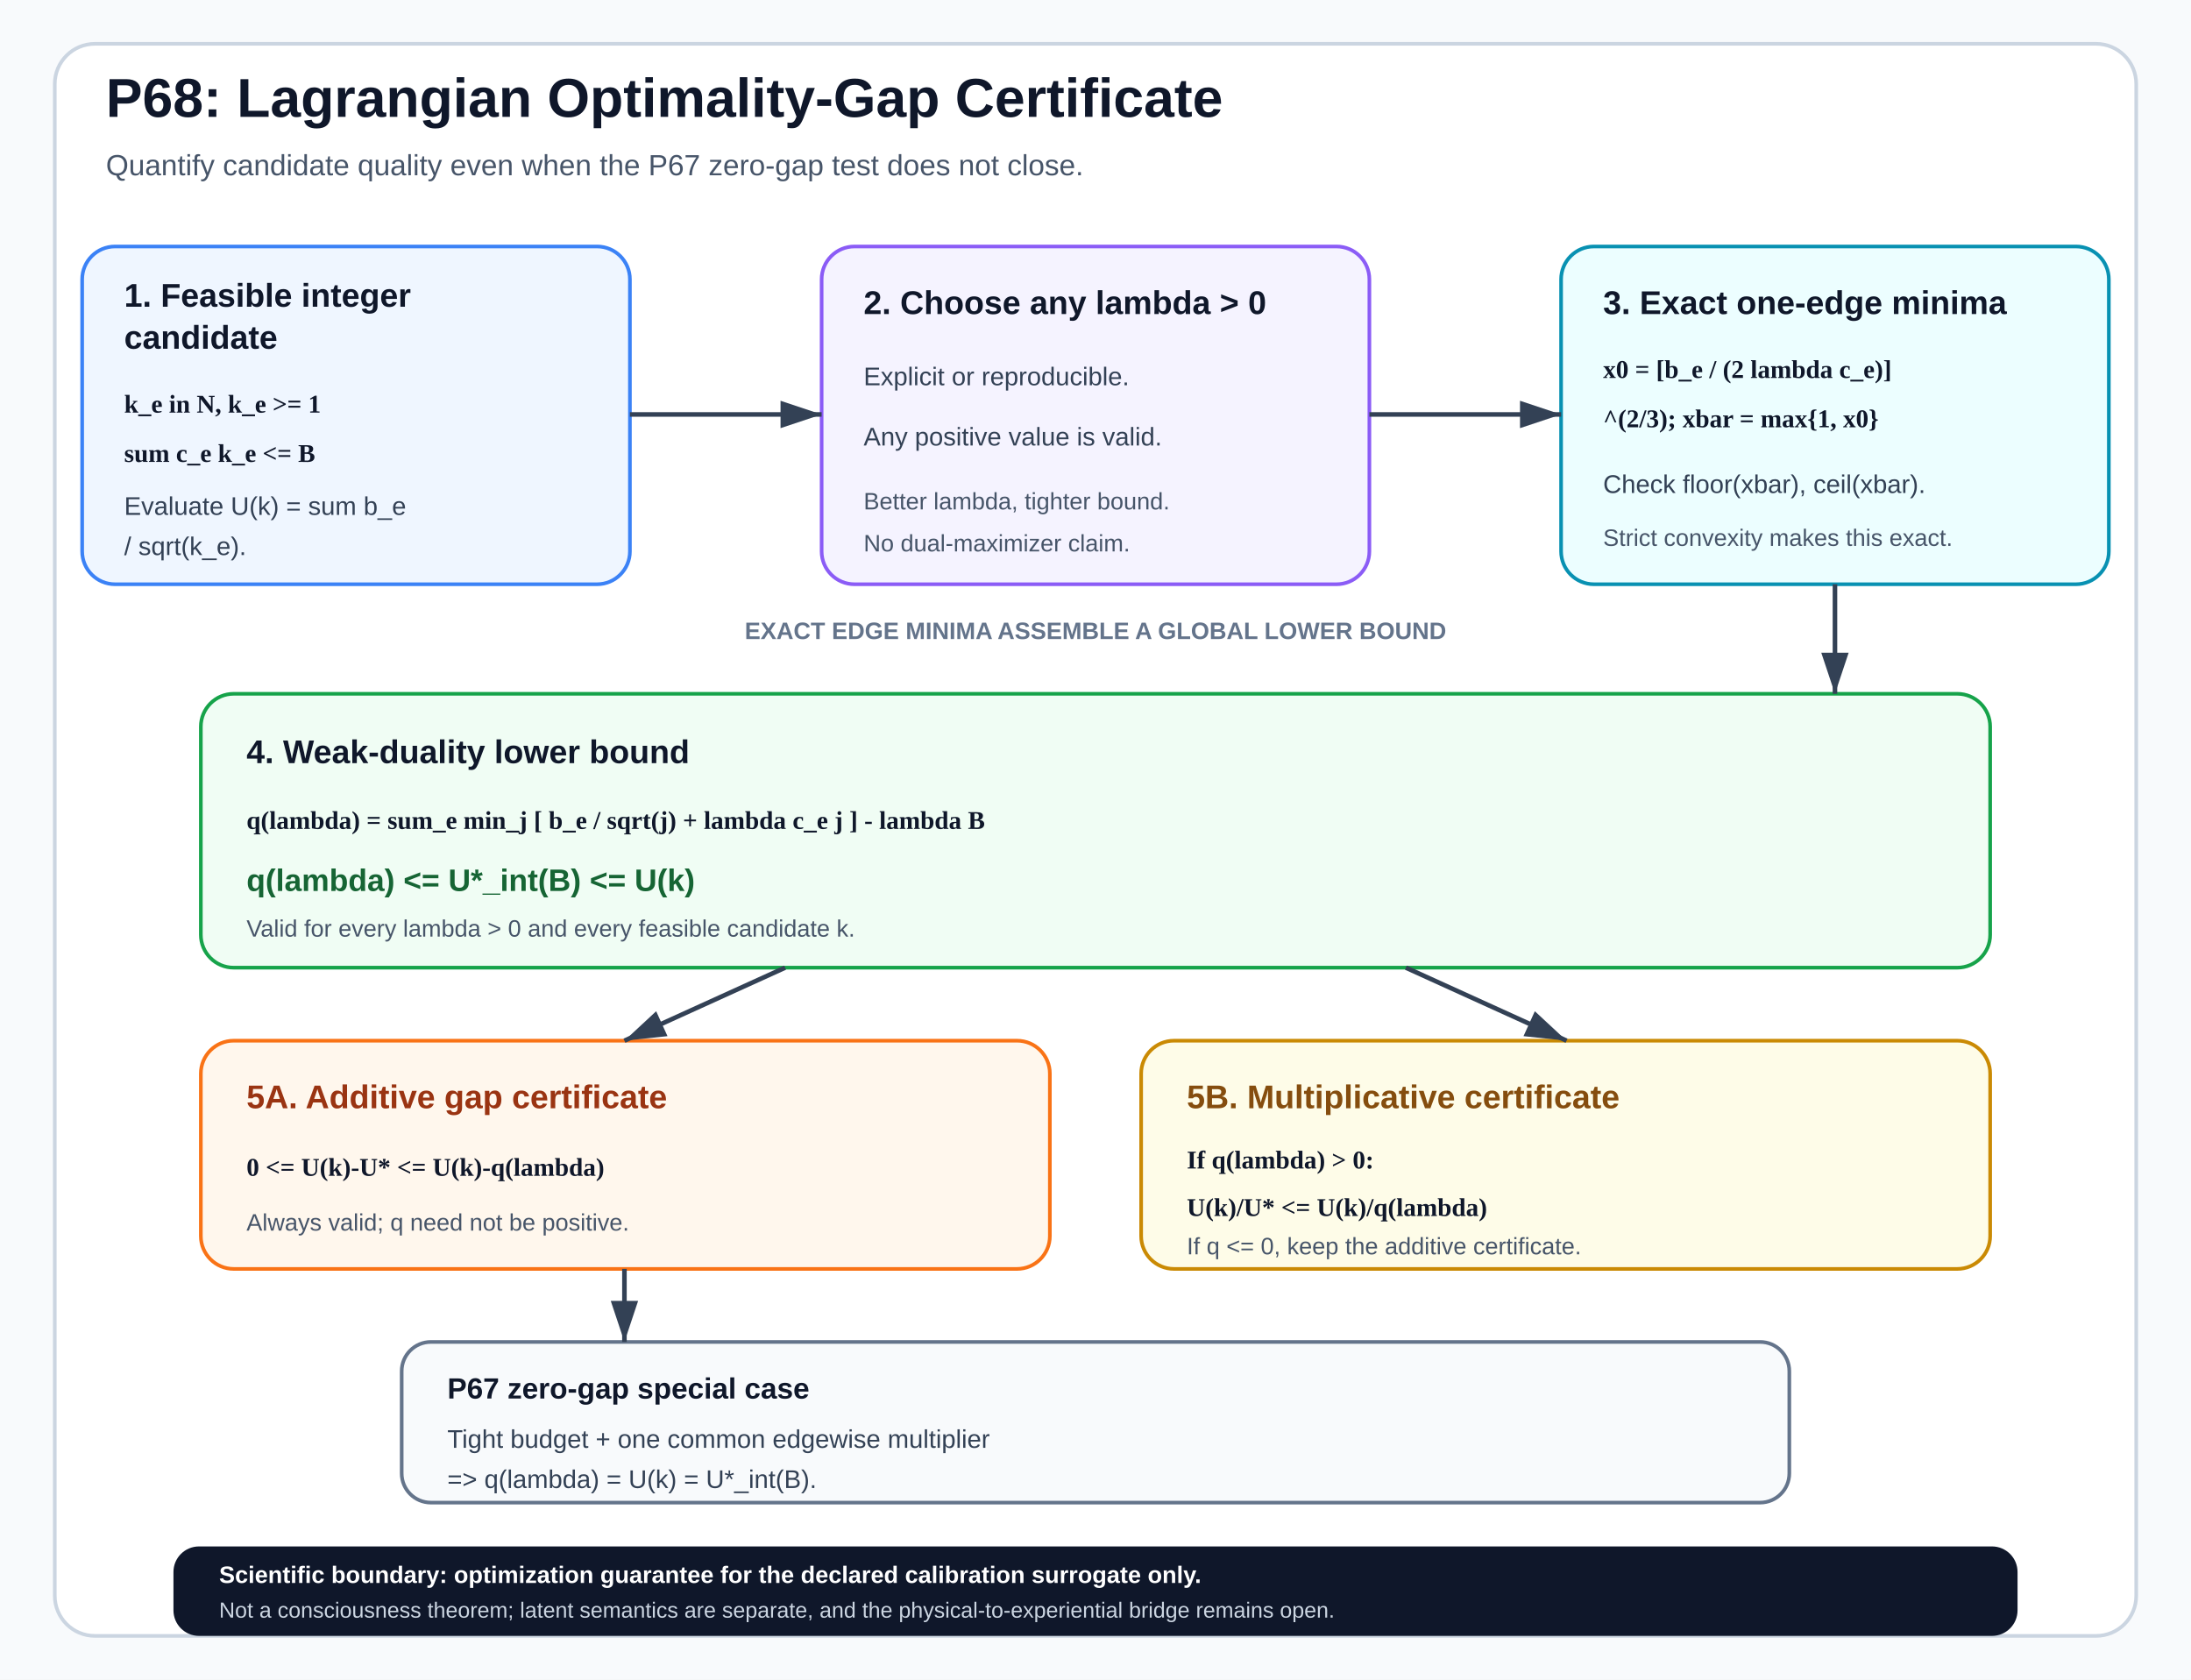
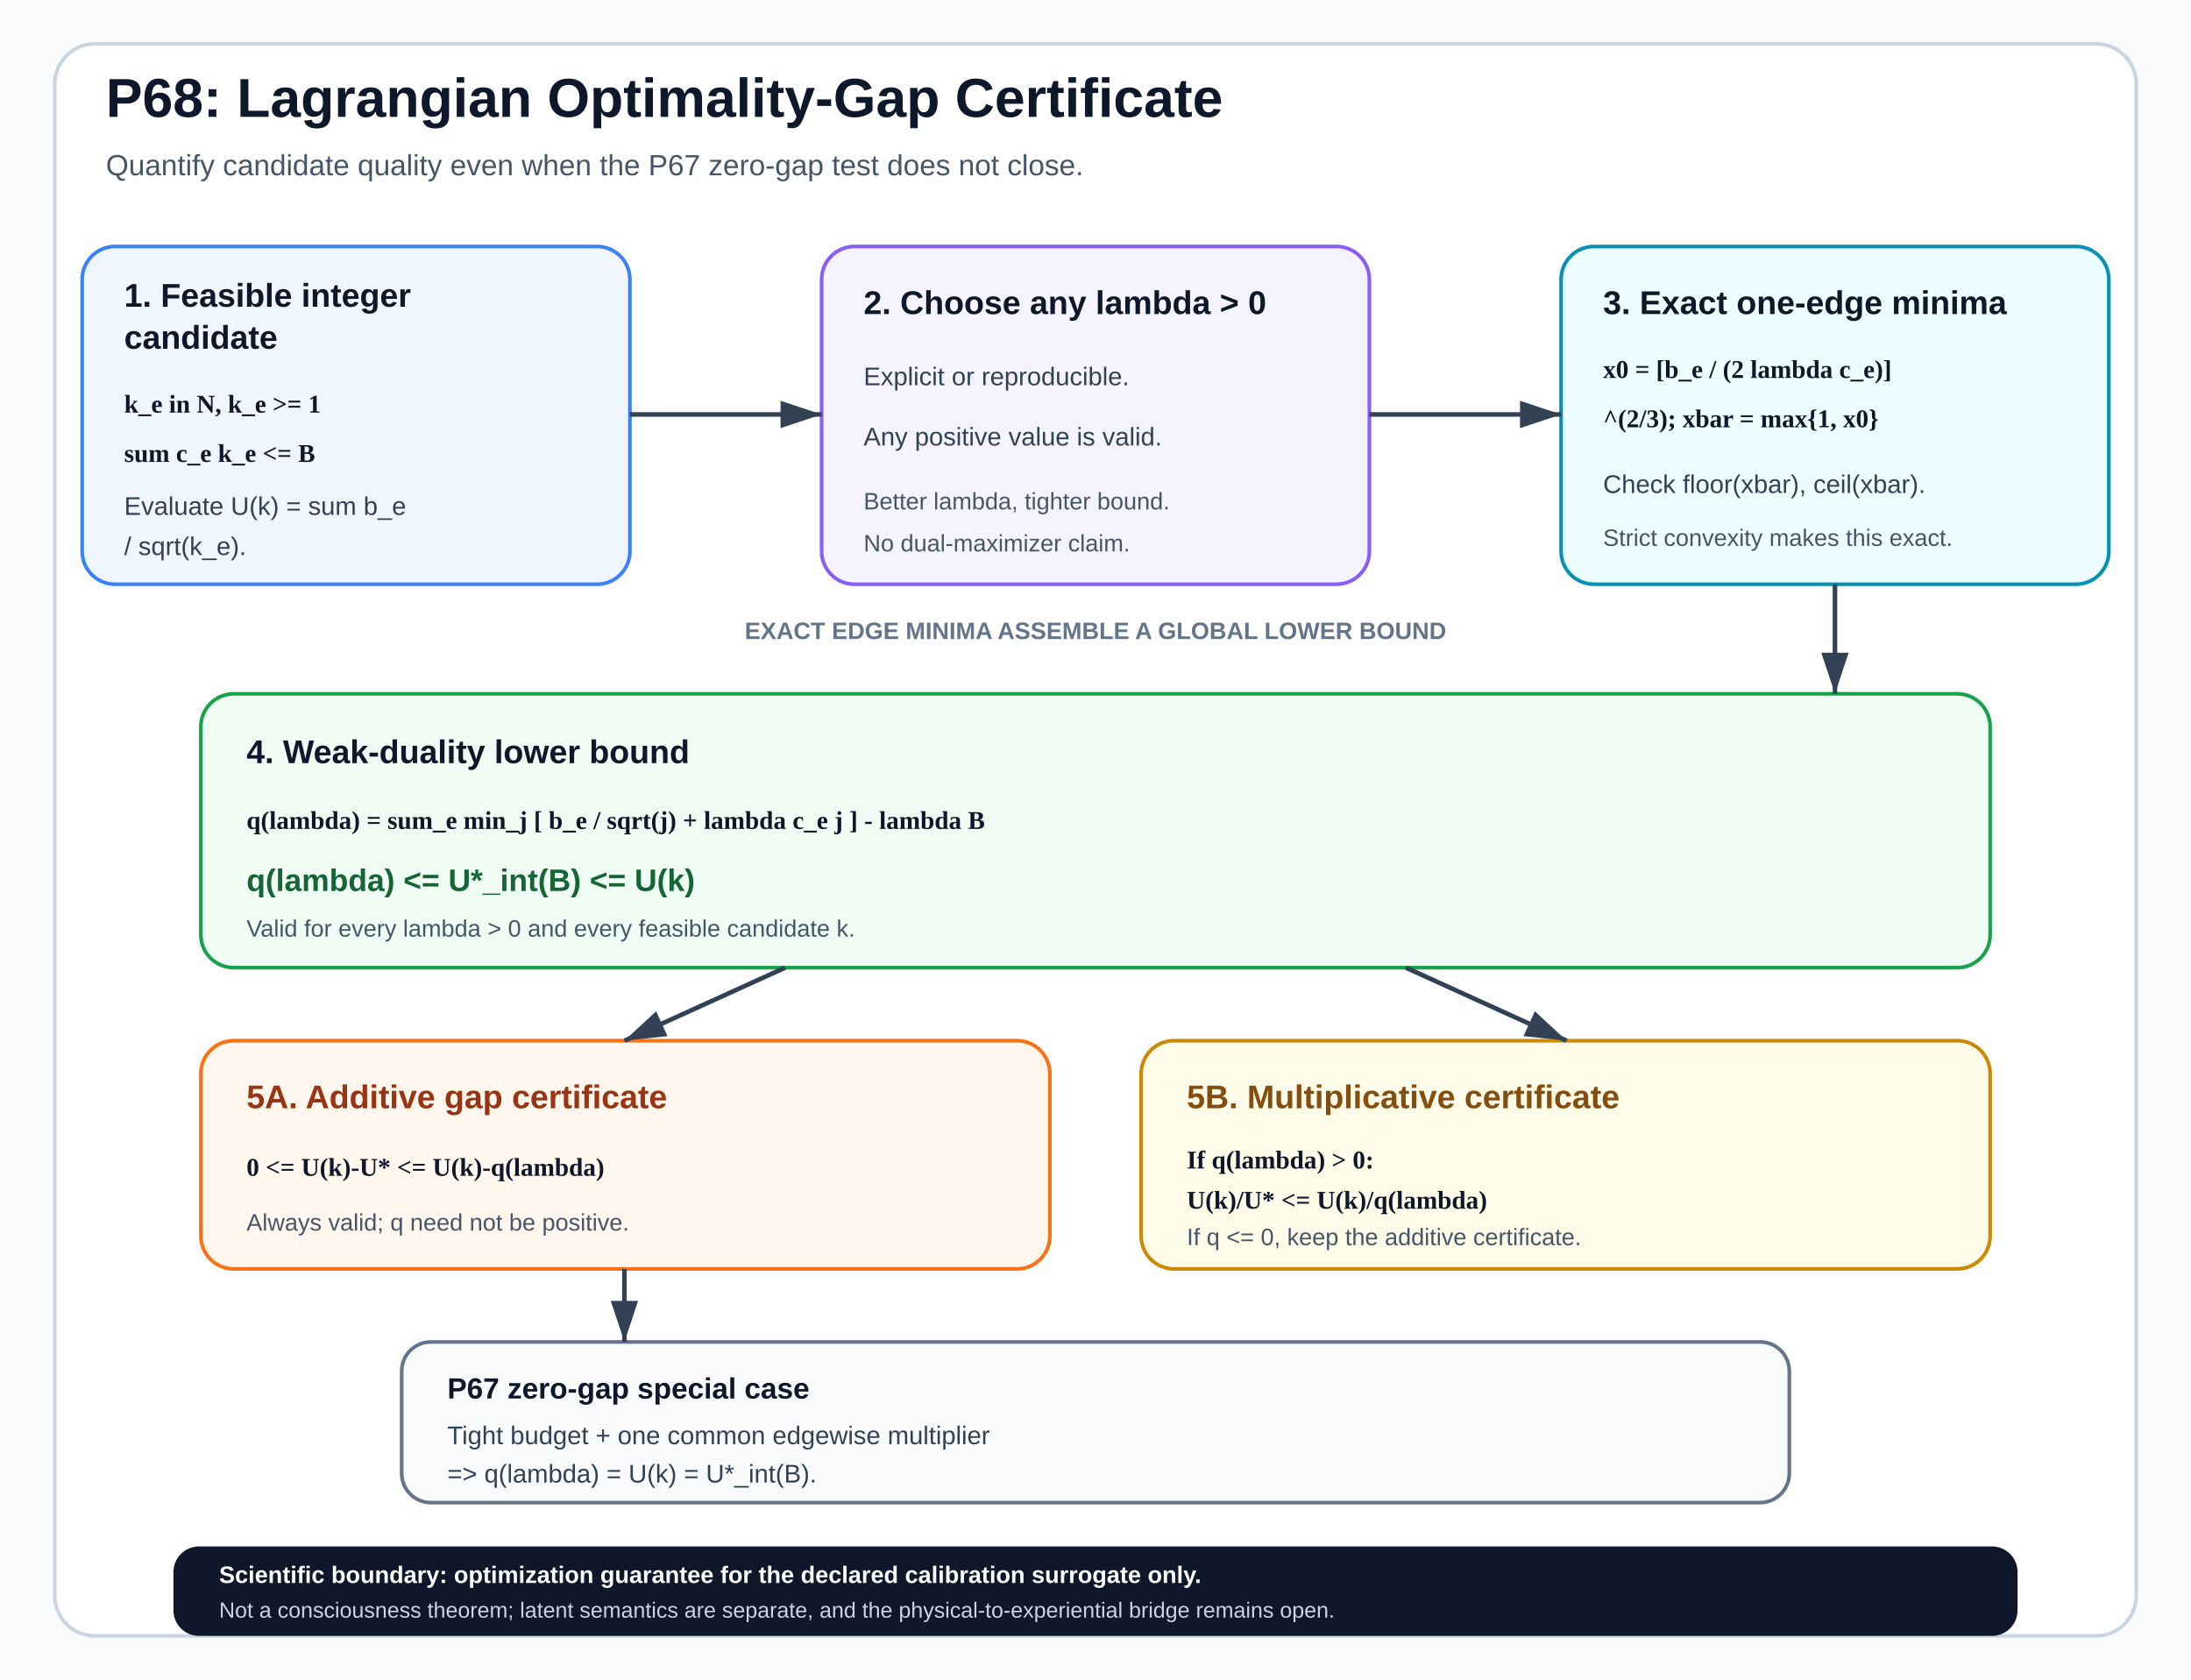
<svg xmlns="http://www.w3.org/2000/svg" width="1200" height="920" viewBox="0 0 1200 920" role="img" aria-labelledby="title desc">
  <defs>
    <marker id="arrow" markerWidth="10" markerHeight="10" refX="9" refY="3" orient="auto" markerUnits="strokeWidth">
      <path d="M0,0 L0,6 L9,3 z" fill="#334155" />
    </marker>
    <style>
      .title { font: 700 30px Arial, sans-serif; fill: #0f172a; }
      .subtitle { font: 400 16px Arial, sans-serif; fill: #475569; }
      .stageTitle { font: 700 18px Arial, sans-serif; fill: #0f172a; }
      .body { font: 400 14px Arial, sans-serif; fill: #334155; }
      .note { font: 400 13px Arial, sans-serif; fill: #475569; }
      .math { font: 600 14px Georgia, 'Times New Roman', serif; fill: #0f172a; }
    </style>
  </defs>
  <rect x="0" y="0" width="1200" height="920" fill="#f8fafc" />
  <rect x="30" y="24" width="1140" height="872" rx="22" fill="#ffffff" stroke="#cbd5e1" stroke-width="2" />
  <text x="58" y="64" class="title">P68: Lagrangian Optimality-Gap Certificate</text>
  <text x="58" y="96" class="subtitle">Quantify candidate quality even when the P67 zero-gap test does not close.</text>
  <g id="block-candidate" data-x="45" data-y="135" data-w="300" data-h="185">
    <rect x="45" y="135" width="300" height="185" rx="18" fill="#eff6ff" stroke="#3b82f6" stroke-width="2" />
    <text x="68" y="168" class="stageTitle">1. Feasible integer</text>
    <text x="68" y="191" class="stageTitle">candidate</text>
    <text x="68" y="226" class="math">k_e in N, k_e &gt;= 1</text>
    <text x="68" y="253" class="math">sum c_e k_e &lt;= B</text>
    <text x="68" y="282" class="body">Evaluate U(k) = sum b_e</text>
    <text x="68" y="304" class="body">/ sqrt(k_e).</text>
  </g>
  <g id="block-lambda" data-x="450" data-y="135" data-w="300" data-h="185">
    <rect x="450" y="135" width="300" height="185" rx="18" fill="#f5f3ff" stroke="#8b5cf6" stroke-width="2" />
    <text x="473" y="172" class="stageTitle">2. Choose any lambda &gt; 0</text>
    <text x="473" y="211" class="body">Explicit or reproducible.</text>
    <text x="473" y="244" class="body">Any positive value is valid.</text>
    <text x="473" y="279" class="note">Better lambda, tighter bound.</text>
    <text x="473" y="302" class="note">No dual-maximizer claim.</text>
  </g>
  <g id="block-edge" data-x="855" data-y="135" data-w="300" data-h="185">
    <rect x="855" y="135" width="300" height="185" rx="18" fill="#ecfeff" stroke="#0891b2" stroke-width="2" />
    <text x="878" y="172" class="stageTitle">3. Exact one-edge minima</text>
    <text x="878" y="207" class="math">x0 = [b_e / (2 lambda c_e)]</text>
    <text x="878" y="234" class="math">^(2/3); xbar = max{1, x0}</text>
    <text x="878" y="270" class="body">Check floor(xbar), ceil(xbar).</text>
    <text x="878" y="299" class="note">Strict convexity makes this exact.</text>
  </g>
  <line id="arrow-1" x1="345" y1="227" x2="450" y2="227" stroke="#334155" stroke-width="2.5" marker-end="url(#arrow)" data-source="block-candidate" data-target="block-lambda" />
  <line id="arrow-2" x1="750" y1="227" x2="855" y2="227" stroke="#334155" stroke-width="2.5" marker-end="url(#arrow)" data-source="block-lambda" data-target="block-edge" />
  <text x="600" y="350" text-anchor="middle" font-family="Arial, sans-serif" font-size="13" font-weight="700" fill="#64748b">EXACT EDGE MINIMA ASSEMBLE A GLOBAL LOWER BOUND</text>
  <g id="block-dual" data-x="110" data-y="380" data-w="980" data-h="150">
    <rect x="110" y="380" width="980" height="150" rx="18" fill="#f0fdf4" stroke="#16a34a" stroke-width="2" />
    <text x="135" y="418" class="stageTitle">4. Weak-duality lower bound</text>
    <text x="135" y="454" class="math">q(lambda) = sum_e min_j [ b_e / sqrt(j) + lambda c_e j ] - lambda B</text>
    <text x="135" y="488" font-family="Arial, sans-serif" font-size="17" font-weight="700" fill="#166534">q(lambda) &lt;= U*_int(B) &lt;= U(k)</text>
    <text x="135" y="513" class="note">Valid for every lambda &gt; 0 and every feasible candidate k.</text>
  </g>
  <line id="arrow-3" x1="1005" y1="320" x2="1005" y2="380" stroke="#334155" stroke-width="2.5" marker-end="url(#arrow)" data-source="block-edge" data-target="block-dual" />
  <g id="block-additive" data-x="110" data-y="570" data-w="465" data-h="125">
    <rect x="110" y="570" width="465" height="125" rx="18" fill="#fff7ed" stroke="#f97316" stroke-width="2" />
    <text x="135" y="607" font-family="Arial, sans-serif" font-size="18" font-weight="700" fill="#9a3412">5A. Additive gap certificate</text>
    <text x="135" y="644" class="math">0 &lt;= U(k)-U* &lt;= U(k)-q(lambda)</text>
    <text x="135" y="674" class="note">Always valid; q need not be positive.</text>
  </g>
  <g id="block-multiplicative" data-x="625" data-y="570" data-w="465" data-h="125">
    <rect x="625" y="570" width="465" height="125" rx="18" fill="#fefce8" stroke="#ca8a04" stroke-width="2" />
    <text x="650" y="607" font-family="Arial, sans-serif" font-size="18" font-weight="700" fill="#854d0e">5B. Multiplicative certificate</text>
    <text x="650" y="640" class="math">If q(lambda) &gt; 0:</text>
-     <text x="650" y="666" class="math">U(k)/U* &lt;= U(k)/q(lambda)</text>
-     <text x="650" y="687" class="note">If q &lt;= 0, keep the additive certificate.</text>
+     <text x="650" y="662" class="math">U(k)/U* &lt;= U(k)/q(lambda)</text>
+     <text x="650" y="682" class="note">If q &lt;= 0, keep the additive certificate.</text>
  </g>
  <line id="arrow-4" x1="430" y1="530" x2="342" y2="570" stroke="#334155" stroke-width="2.5" marker-end="url(#arrow)" data-source="block-dual" data-target="block-additive" />
  <line id="arrow-5" x1="770" y1="530" x2="858" y2="570" stroke="#334155" stroke-width="2.5" marker-end="url(#arrow)" data-source="block-dual" data-target="block-multiplicative" />
  <g id="block-p67" data-x="220" data-y="735" data-w="760" data-h="88">
    <rect x="220" y="735" width="760" height="88" rx="16" fill="#f8fafc" stroke="#64748b" stroke-width="2" />
    <text x="245" y="766" font-family="Arial, sans-serif" font-size="16" font-weight="700" fill="#0f172a">P67 zero-gap special case</text>
-     <text x="245" y="793" class="body">Tight budget + one common edgewise multiplier</text>
-     <text x="245" y="815" class="body">=&gt; q(lambda) = U(k) = U*_int(B).</text>
+     <text x="245" y="791" class="body">Tight budget + one common edgewise multiplier</text>
+     <text x="245" y="812" class="body">=&gt; q(lambda) = U(k) = U*_int(B).</text>
  </g>
  <line id="arrow-6" x1="342" y1="695" x2="342" y2="735" stroke="#334155" stroke-width="2.5" marker-end="url(#arrow)" data-source="block-additive" data-target="block-p67" />
  <g id="block-boundary" data-x="95" data-y="847" data-w="1010" data-h="49">
    <rect x="95" y="847" width="1010" height="49" rx="14" fill="#0f172a" />
    <text x="120" y="867" font-family="Arial, sans-serif" font-size="13" font-weight="700" fill="#ffffff">Scientific boundary: optimization guarantee for the declared calibration surrogate only.</text>
    <text x="120" y="886" font-family="Arial, sans-serif" font-size="12" fill="#cbd5e1">Not a consciousness theorem; latent semantics are separate, and the physical-to-experiential bridge remains open.</text>
  </g>
</svg>
